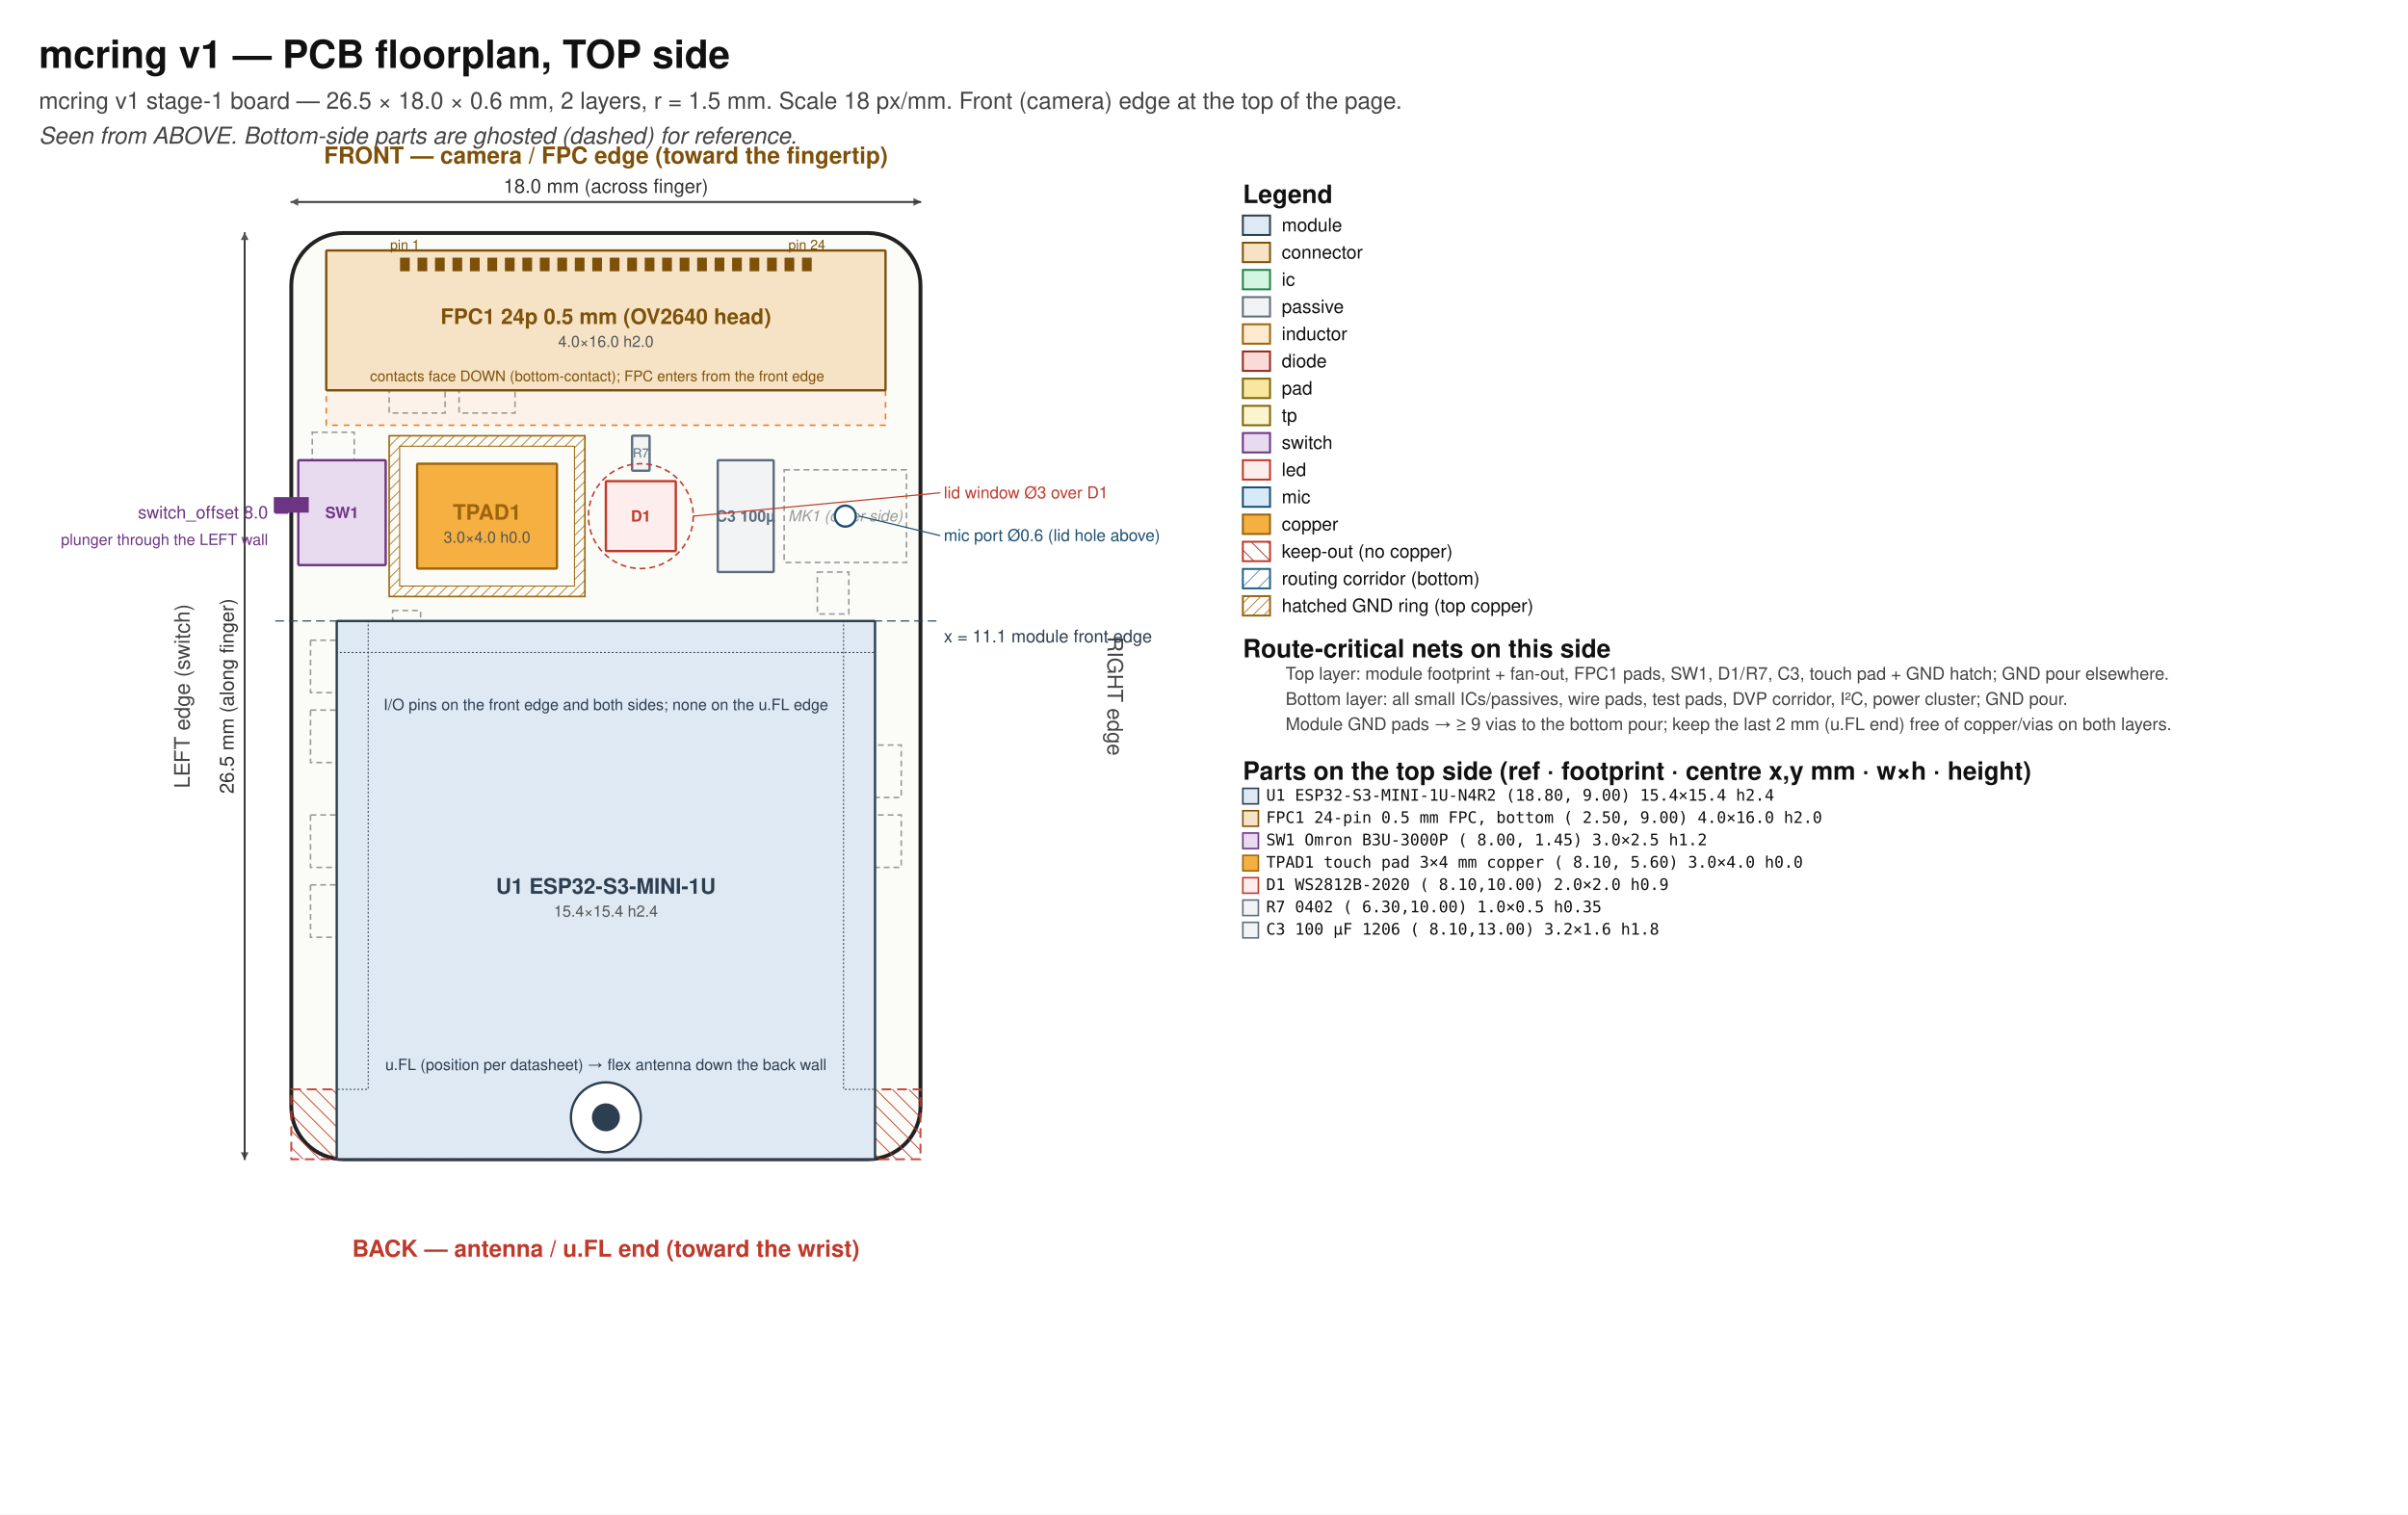
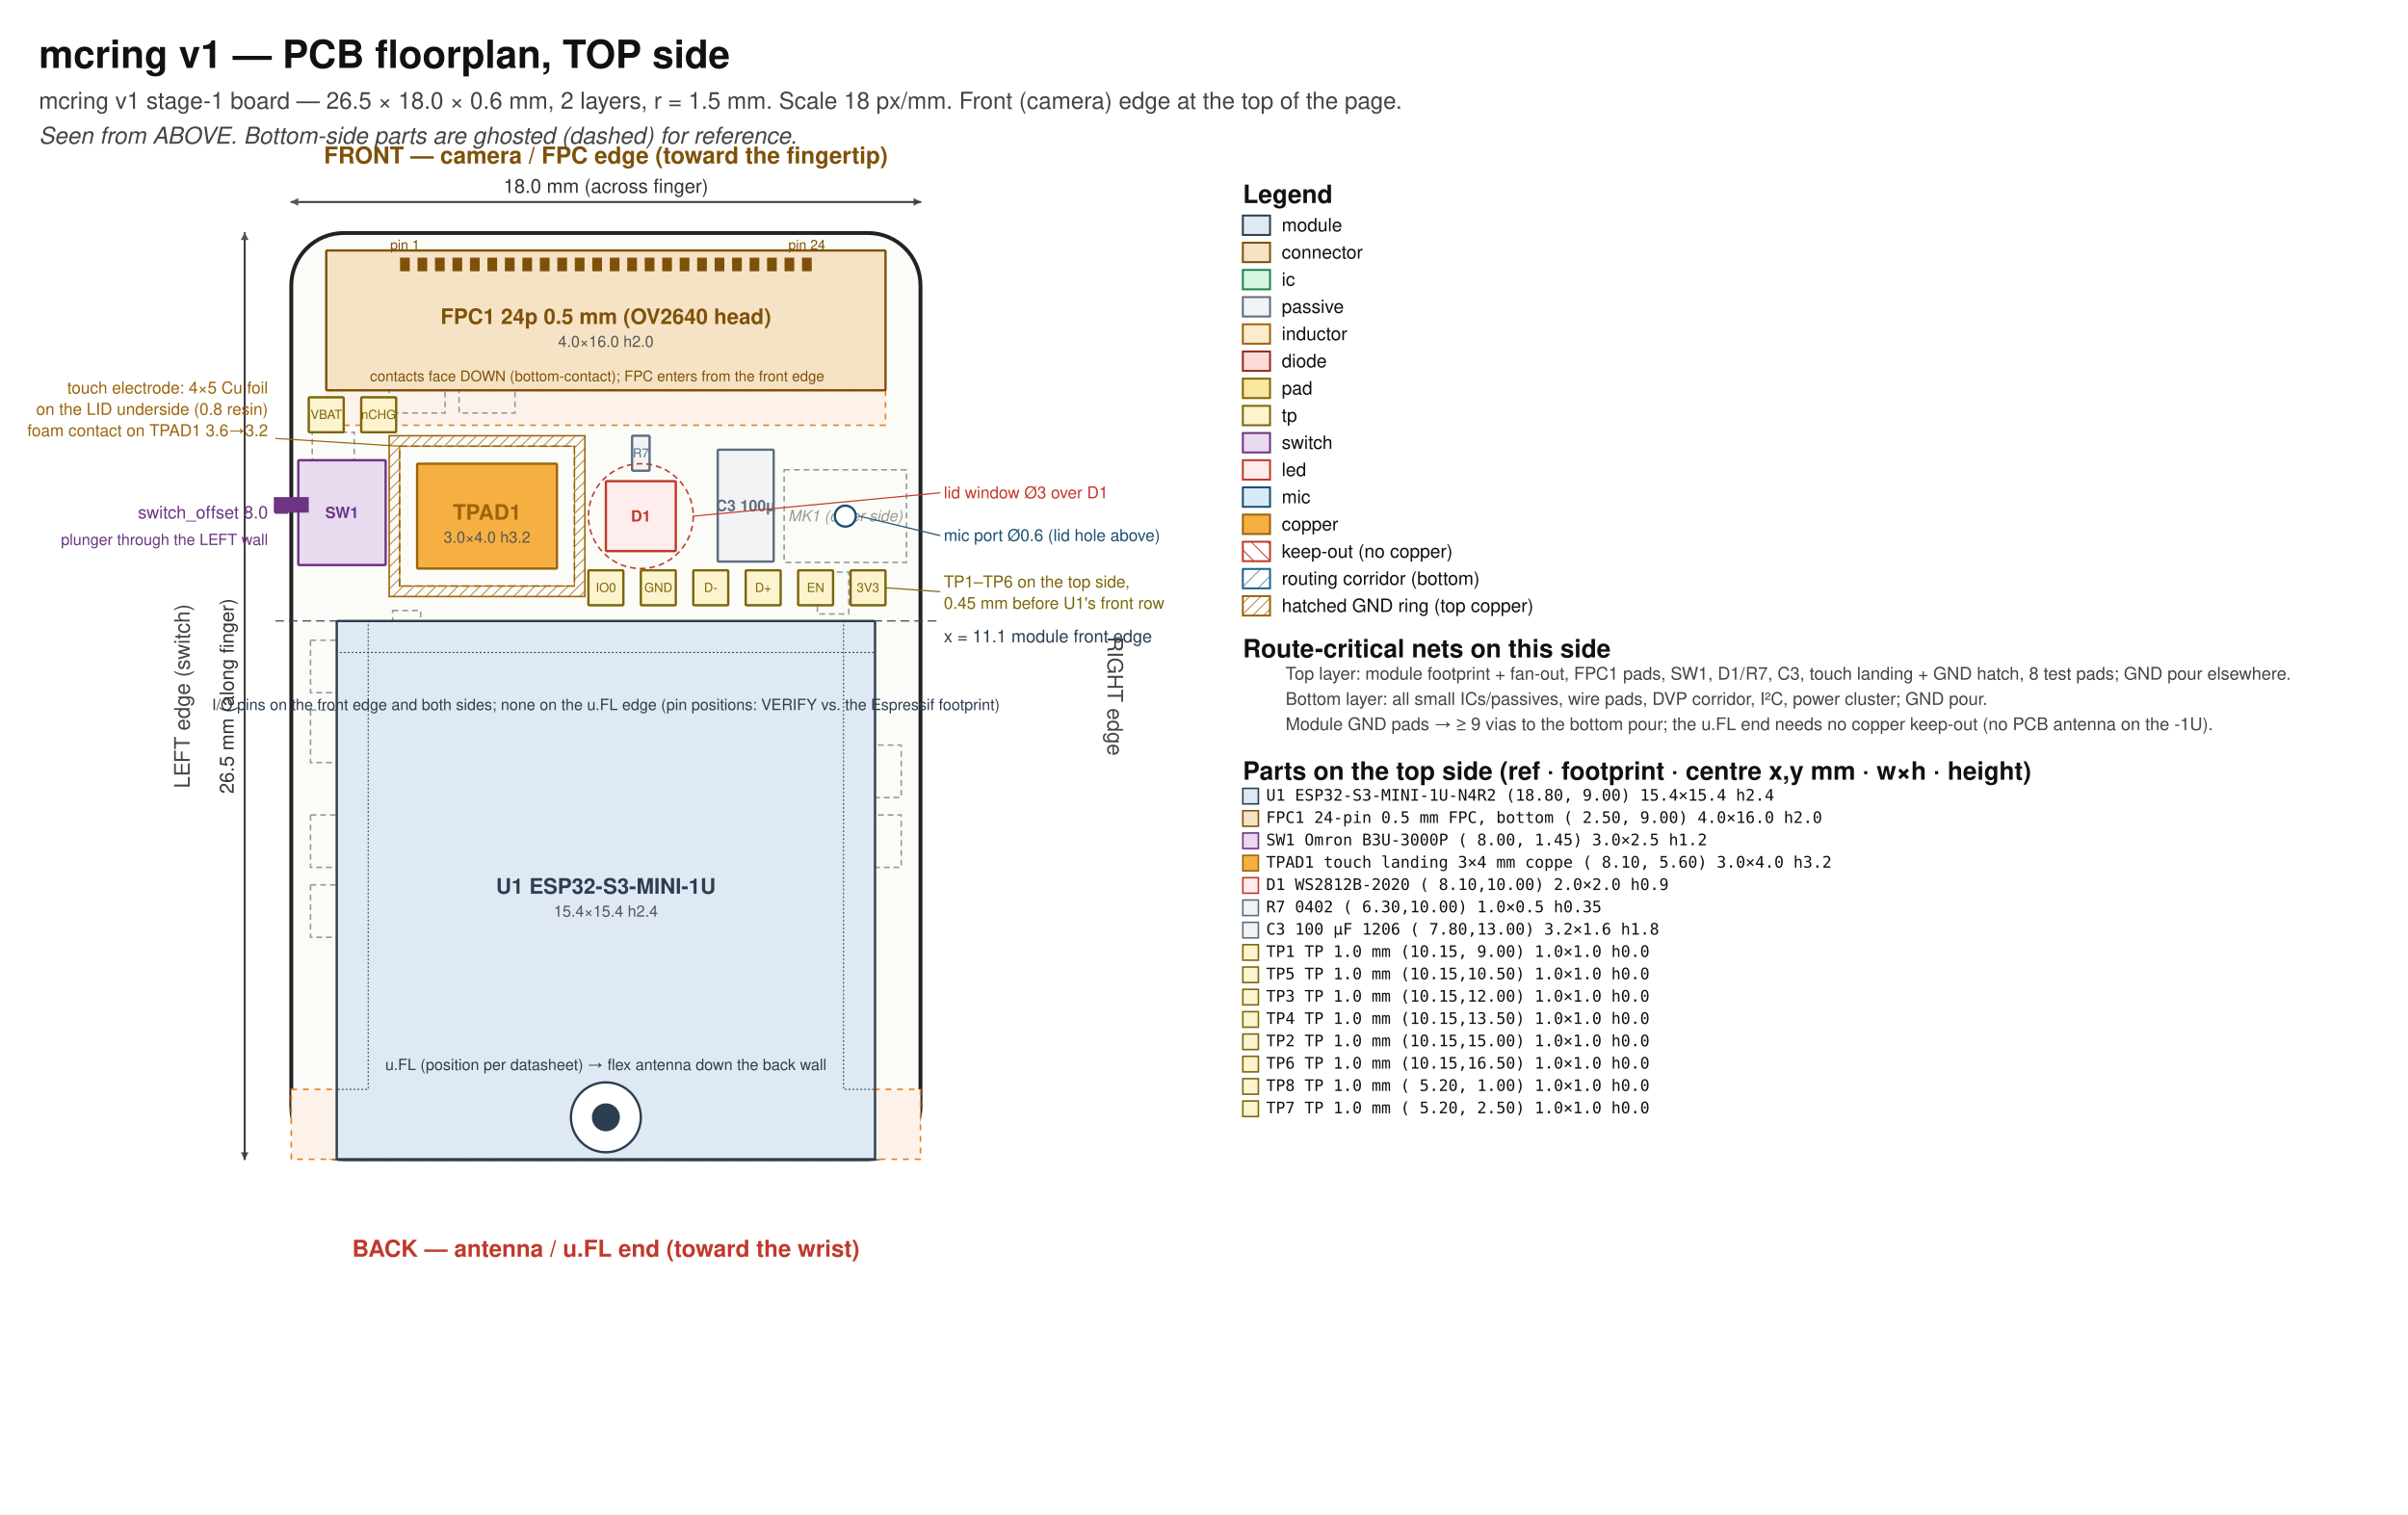
<svg xmlns="http://www.w3.org/2000/svg" width="1240" height="780" viewBox="0 0 1240 780">
  <defs>
    <marker id="dim" viewBox="0 0 10 10" refX="9" refY="5" markerWidth="5" markerHeight="5" orient="auto-start-reverse">
      <path d="M 0 0 L 10 5 L 0 10 z" fill="#555" />
    </marker>
    <marker id="net" viewBox="0 0 10 10" refX="9" refY="5" markerWidth="6" markerHeight="6" orient="auto-start-reverse">
      <path d="M 0 0 L 10 5 L 0 10 z" fill="#333" />
    </marker>
    <pattern id="gndhatch" patternUnits="userSpaceOnUse" width="4" height="4" patternTransform="rotate(45)">
      <line x1="0" y1="0" x2="0" y2="4" stroke="#9c640c" stroke-width="0.7" />
    </pattern>
    <pattern id="keep" patternUnits="userSpaceOnUse" width="6" height="6" patternTransform="rotate(-45)">
      <line x1="0" y1="0" x2="0" y2="6" stroke="#c0392b" stroke-width="0.9" />
    </pattern>
    <pattern id="corr" patternUnits="userSpaceOnUse" width="6" height="6" patternTransform="rotate(45)">
      <line x1="0" y1="0" x2="0" y2="6" stroke="#1f618d" stroke-width="0.6" />
    </pattern>
  </defs>
  <rect x="0" y="0" width="1240" height="780" fill="#ffffff" />
  <text x="20.00" y="28.00" font-family="Helvetica, Arial, 'DejaVu Sans', sans-serif" font-size="20" fill="#111" text-anchor="start" font-weight="bold" dominant-baseline="middle">mcring v1 — PCB floorplan, TOP side</text>
  <text x="20.00" y="52.00" font-family="Helvetica, Arial, 'DejaVu Sans', sans-serif" font-size="12" fill="#444" text-anchor="start" font-weight="normal" dominant-baseline="middle">mcring v1 stage-1 board — 26.5 × 18.0 × 0.6 mm, 2 layers, r = 1.5 mm.  Scale 18 px/mm.  Front (camera) edge at the top of the page.</text>
  <text x="20.00" y="70.00" font-family="Helvetica, Arial, 'DejaVu Sans', sans-serif" font-size="12" fill="#444" text-anchor="start" font-weight="normal" dominant-baseline="middle" font-style="italic">Seen from ABOVE. Bottom-side parts are ghosted (dashed) for reference.</text>
  <path d="M 177.00 120.00 H 447.00 A 27.0 27.0 0 0 1 474.00 147.00 V 570.00 A 27.0 27.0 0 0 1 447.00 597.00 H 177.00 A 27.0 27.0 0 0 1 150.00 570.00 V 147.00 A 27.0 27.0 0 0 1 177.00 120.00 Z" fill="#fbfcf7" stroke="#222" stroke-width="2" />
  <text x="312.00" y="80.00" font-family="Helvetica, Arial, 'DejaVu Sans', sans-serif" font-size="12" fill="#7e5109" text-anchor="middle" font-weight="bold" dominant-baseline="middle">FRONT — camera / FPC edge (toward the fingertip)</text>
  <text x="312.00" y="643.00" font-family="Helvetica, Arial, 'DejaVu Sans', sans-serif" font-size="12" fill="#c0392b" text-anchor="middle" font-weight="bold" dominant-baseline="middle">BACK — antenna / u.FL end (toward the wrist)</text>
  <text x="94.00" y="358.50" font-family="Helvetica, Arial, 'DejaVu Sans', sans-serif" font-size="11" fill="#444" text-anchor="middle" font-weight="normal" dominant-baseline="middle" transform="rotate(-90.0 94.00 358.50)">LEFT edge (switch)</text>
  <text x="574.00" y="358.50" font-family="Helvetica, Arial, 'DejaVu Sans', sans-serif" font-size="11" fill="#444" text-anchor="middle" font-weight="normal" dominant-baseline="middle" transform="rotate(90.0 574.00 358.50)">RIGHT edge</text>
  <line x1="150.00" y1="104.00" x2="474.00" y2="104.00" stroke="#333" stroke-width="0.8" stroke-linecap="round" marker-end="url(#dim)" />
  <line x1="474.00" y1="104.00" x2="150.00" y2="104.00" stroke="#333" stroke-width="0.8" stroke-linecap="round" marker-end="url(#dim)" />
  <text x="312.00" y="96.00" font-family="Helvetica, Arial, 'DejaVu Sans', sans-serif" font-size="10" fill="#333" text-anchor="middle" font-weight="normal" dominant-baseline="middle">18.0 mm (across finger)</text>
  <line x1="126.00" y1="120.00" x2="126.00" y2="597.00" stroke="#333" stroke-width="0.8" stroke-linecap="round" marker-end="url(#dim)" />
  <line x1="126.00" y1="597.00" x2="126.00" y2="120.00" stroke="#333" stroke-width="0.8" stroke-linecap="round" marker-end="url(#dim)" />
  <text x="117.00" y="358.50" font-family="Helvetica, Arial, 'DejaVu Sans', sans-serif" font-size="10" fill="#333" text-anchor="middle" font-weight="normal" dominant-baseline="middle" transform="rotate(-90.0 117.00 358.50)">26.5 mm (along finger)</text>
  <line x1="142.00" y1="319.80" x2="482.00" y2="319.80" stroke="#2c3e50" stroke-width="0.6" stroke-linecap="round" stroke-dasharray="4 3" />
  <text x="486.00" y="327.80" font-family="Helvetica, Arial, 'DejaVu Sans', sans-serif" font-size="9" fill="#2c3e50" text-anchor="start" font-weight="normal" dominant-baseline="middle">x = 11.1 module front edge</text>
  <line x1="142.00" y1="264.00" x2="148.00" y2="264.00" stroke="#6c3483" stroke-width="1.2" stroke-linecap="round" />
  <text x="138.00" y="264.00" font-family="Helvetica, Arial, 'DejaVu Sans', sans-serif" font-size="9" fill="#6c3483" text-anchor="end" font-weight="normal" dominant-baseline="middle">switch_offset 8.0</text>
-   <rect x="150.00" y="561.00" width="324.00" height="36.00" rx="0.00" fill="url(#keep)" stroke="#c0392b" stroke-width="1.0" stroke-dasharray="5 3" opacity="0.9" />
+   <rect x="150.00" y="561.00" width="324.00" height="36.00" rx="0.00" fill="#fdf2e9" stroke="#e67e22" stroke-width="0.8" stroke-dasharray="3 3" />
  <rect x="168.00" y="201.00" width="288.00" height="18.00" rx="0.00" fill="#fdf2e9" stroke="#e67e22" stroke-width="0.8" stroke-dasharray="3 3" />
  <rect x="200.40" y="224.40" width="100.80" height="82.80" rx="0.00" fill="url(#gndhatch)" stroke="#9c640c" stroke-width="0.8" />
  <rect x="205.80" y="229.80" width="90.00" height="72.00" rx="0.00" fill="#fbfcf7" stroke="#9c640c" stroke-width="0.5" />
  <rect x="200.40" y="160.50" width="28.80" height="52.20" rx="0.00" fill="none" stroke="#999" stroke-width="0.8" stroke-dasharray="3 2" />
  <rect x="236.40" y="160.50" width="28.80" height="52.20" rx="0.00" fill="none" stroke="#999" stroke-width="0.8" stroke-dasharray="3 2" />
  <rect x="275.10" y="166.80" width="16.20" height="21.60" rx="0.00" fill="none" stroke="#999" stroke-width="0.8" stroke-dasharray="3 2" />
  <rect x="160.80" y="222.60" width="21.60" height="21.60" rx="0.00" fill="none" stroke="#999" stroke-width="0.8" stroke-dasharray="3 2" />
  <rect x="160.80" y="258.60" width="21.60" height="21.60" rx="0.00" fill="none" stroke="#999" stroke-width="0.8" stroke-dasharray="3 2" />
  <rect x="403.80" y="241.95" width="63.00" height="47.70" rx="0.00" fill="none" stroke="#999" stroke-width="0.8" stroke-dasharray="3 2" />
  <text x="435.30" y="265.80" font-family="Helvetica, Arial, 'DejaVu Sans', sans-serif" font-size="8" fill="#999" text-anchor="middle" font-weight="normal" dominant-baseline="middle" font-style="italic">MK1 (other side)</text>
  <rect x="420.90" y="294.60" width="16.20" height="21.60" rx="0.00" fill="none" stroke="#999" stroke-width="0.8" stroke-dasharray="3 2" />
  <rect x="159.90" y="329.70" width="27.00" height="27.00" rx="0.00" fill="none" stroke="#999" stroke-width="0.8" stroke-dasharray="3 2" />
  <rect x="159.90" y="365.70" width="27.00" height="27.00" rx="0.00" fill="none" stroke="#999" stroke-width="0.8" stroke-dasharray="3 2" />
  <rect x="159.90" y="419.70" width="27.00" height="27.00" rx="0.00" fill="none" stroke="#999" stroke-width="0.8" stroke-dasharray="3 2" />
  <rect x="159.90" y="455.70" width="27.00" height="27.00" rx="0.00" fill="none" stroke="#999" stroke-width="0.8" stroke-dasharray="3 2" />
  <rect x="202.20" y="314.40" width="14.40" height="28.80" rx="0.00" fill="none" stroke="#999" stroke-width="0.8" stroke-dasharray="3 2" />
  <rect x="195.00" y="348.60" width="28.80" height="36.00" rx="0.00" fill="none" stroke="#999" stroke-width="0.8" stroke-dasharray="3 2" />
  <rect x="202.20" y="390.00" width="14.40" height="28.80" rx="0.00" fill="none" stroke="#999" stroke-width="0.8" stroke-dasharray="3 2" />
  <rect x="195.00" y="440.40" width="14.40" height="21.60" rx="0.00" fill="none" stroke="#999" stroke-width="0.8" stroke-dasharray="3 2" />
+   <rect x="216.60" y="440.40" width="14.40" height="21.60" rx="0.00" fill="none" stroke="#999" stroke-width="0.8" stroke-dasharray="3 2" />
  <rect x="236.40" y="327.90" width="28.80" height="37.80" rx="0.00" fill="none" stroke="#999" stroke-width="0.8" stroke-dasharray="3 2" />
  <rect x="237.30" y="404.40" width="16.20" height="28.80" rx="0.00" fill="none" stroke="#999" stroke-width="0.8" stroke-dasharray="3 2" />
  <rect x="303.00" y="356.70" width="28.80" height="52.20" rx="0.00" fill="none" stroke="#999" stroke-width="0.8" stroke-dasharray="3 2" />
  <rect x="340.80" y="364.80" width="21.60" height="21.60" rx="0.00" fill="none" stroke="#999" stroke-width="0.8" stroke-dasharray="3 2" />
  <rect x="340.80" y="393.60" width="21.60" height="21.60" rx="0.00" fill="none" stroke="#999" stroke-width="0.8" stroke-dasharray="3 2" />
  <rect x="367.80" y="384.60" width="54.00" height="54.00" rx="0.00" fill="none" stroke="#999" stroke-width="0.8" stroke-dasharray="3 2" />
  <text x="394.80" y="411.60" font-family="Helvetica, Arial, 'DejaVu Sans', sans-serif" font-size="8" fill="#999" text-anchor="middle" font-weight="normal" dominant-baseline="middle" font-style="italic">U5 (other side)</text>
  <rect x="437.10" y="383.70" width="27.00" height="27.00" rx="0.00" fill="none" stroke="#999" stroke-width="0.8" stroke-dasharray="3 2" />
  <rect x="437.10" y="419.70" width="27.00" height="27.00" rx="0.00" fill="none" stroke="#999" stroke-width="0.8" stroke-dasharray="3 2" />
  <rect x="380.40" y="467.40" width="36.00" height="36.00" rx="0.00" fill="none" stroke="#999" stroke-width="0.8" stroke-dasharray="3 2" />
  <rect x="310.20" y="472.80" width="14.40" height="28.80" rx="0.00" fill="none" stroke="#999" stroke-width="0.8" stroke-dasharray="3 2" />
  <rect x="173.40" y="319.80" width="277.20" height="277.20" rx="0.50" fill="#dfe9f3" stroke="#2c3e50" stroke-width="1.2" />
  <text x="312.00" y="456.40" font-family="Helvetica, Arial, 'DejaVu Sans', sans-serif" font-size="11" fill="#2c3e50" text-anchor="middle" font-weight="bold" dominant-baseline="middle">U1  ESP32-S3-MINI-1U</text>
  <text x="312.00" y="469.40" font-family="Helvetica, Arial, 'DejaVu Sans', sans-serif" font-size="8" fill="#555" text-anchor="middle" font-weight="normal" dominant-baseline="middle">15.4×15.4  h2.4</text>
  <rect x="168.00" y="129.00" width="288.00" height="72.00" rx="0.50" fill="#f6e3c5" stroke="#7e5109" stroke-width="1.2" />
  <text x="312.00" y="163.00" font-family="Helvetica, Arial, 'DejaVu Sans', sans-serif" font-size="11" fill="#7e5109" text-anchor="middle" font-weight="bold" dominant-baseline="middle">FPC1  24p 0.5 mm  (OV2640 head)</text>
  <text x="312.00" y="176.00" font-family="Helvetica, Arial, 'DejaVu Sans', sans-serif" font-size="8" fill="#555" text-anchor="middle" font-weight="normal" dominant-baseline="middle">4.0×16.0  h2.0</text>
  <rect x="153.60" y="237.00" width="45.00" height="54.00" rx="0.50" fill="#e8daef" stroke="#6c3483" stroke-width="1.2" />
  <text x="176.10" y="264.00" font-family="Helvetica, Arial, 'DejaVu Sans', sans-serif" font-size="8" fill="#6c3483" text-anchor="middle" font-weight="bold" dominant-baseline="middle">SW1</text>
  <rect x="214.80" y="238.80" width="72.00" height="54.00" rx="0.50" fill="#f5b041" stroke="#9c640c" stroke-width="1.2" />
  <text x="250.80" y="263.80" font-family="Helvetica, Arial, 'DejaVu Sans', sans-serif" font-size="11" fill="#9c640c" text-anchor="middle" font-weight="bold" dominant-baseline="middle">TPAD1</text>
-   <text x="250.80" y="276.80" font-family="Helvetica, Arial, 'DejaVu Sans', sans-serif" font-size="8" fill="#555" text-anchor="middle" font-weight="normal" dominant-baseline="middle">3.0×4.0  h0.0</text>
+   <text x="250.80" y="276.80" font-family="Helvetica, Arial, 'DejaVu Sans', sans-serif" font-size="8" fill="#555" text-anchor="middle" font-weight="normal" dominant-baseline="middle">3.0×4.0  h3.2</text>
  <rect x="312.00" y="247.80" width="36.00" height="36.00" rx="0.50" fill="#fdedec" stroke="#c0392b" stroke-width="1.2" />
  <text x="330.00" y="265.80" font-family="Helvetica, Arial, 'DejaVu Sans', sans-serif" font-size="8" fill="#c0392b" text-anchor="middle" font-weight="bold" dominant-baseline="middle">D1</text>
  <rect x="325.50" y="224.40" width="9.00" height="18.00" rx="0.50" fill="#f2f3f4" stroke="#5d6d7e" stroke-width="1.2" />
  <text x="330.00" y="233.40" font-family="Helvetica, Arial, 'DejaVu Sans', sans-serif" font-size="6.5" fill="#5d6d7e" text-anchor="middle" font-weight="normal" dominant-baseline="middle">R7</text>
-   <rect x="369.60" y="237.00" width="28.80" height="57.60" rx="0.50" fill="#f2f3f4" stroke="#5d6d7e" stroke-width="1.2" />
-   <text x="384.00" y="265.80" font-family="Helvetica, Arial, 'DejaVu Sans', sans-serif" font-size="8" fill="#5d6d7e" text-anchor="middle" font-weight="bold" dominant-baseline="middle">C3 100µ</text>
+   <rect x="369.60" y="231.60" width="28.80" height="57.60" rx="0.50" fill="#f2f3f4" stroke="#5d6d7e" stroke-width="1.2" />
+   <text x="384.00" y="260.40" font-family="Helvetica, Arial, 'DejaVu Sans', sans-serif" font-size="8" fill="#5d6d7e" text-anchor="middle" font-weight="bold" dominant-baseline="middle">C3 100µ</text>
+   <rect x="303.00" y="293.70" width="18.00" height="18.00" rx="0.50" fill="#fcf3cf" stroke="#7d6608" stroke-width="1.2" />
+   <text x="312.00" y="302.70" font-family="Helvetica, Arial, 'DejaVu Sans', sans-serif" font-size="6.5" fill="#7d6608" text-anchor="middle" font-weight="normal" dominant-baseline="middle">IO0</text>
+   <rect x="330.00" y="293.70" width="18.00" height="18.00" rx="0.50" fill="#fcf3cf" stroke="#7d6608" stroke-width="1.2" />
+   <text x="339.00" y="302.70" font-family="Helvetica, Arial, 'DejaVu Sans', sans-serif" font-size="6.5" fill="#7d6608" text-anchor="middle" font-weight="normal" dominant-baseline="middle">GND</text>
+   <rect x="357.00" y="293.70" width="18.00" height="18.00" rx="0.50" fill="#fcf3cf" stroke="#7d6608" stroke-width="1.2" />
+   <text x="366.00" y="302.70" font-family="Helvetica, Arial, 'DejaVu Sans', sans-serif" font-size="6.5" fill="#7d6608" text-anchor="middle" font-weight="normal" dominant-baseline="middle">D-</text>
+   <rect x="384.00" y="293.70" width="18.00" height="18.00" rx="0.50" fill="#fcf3cf" stroke="#7d6608" stroke-width="1.2" />
+   <text x="393.00" y="302.70" font-family="Helvetica, Arial, 'DejaVu Sans', sans-serif" font-size="6.5" fill="#7d6608" text-anchor="middle" font-weight="normal" dominant-baseline="middle">D+</text>
+   <rect x="411.00" y="293.70" width="18.00" height="18.00" rx="0.50" fill="#fcf3cf" stroke="#7d6608" stroke-width="1.2" />
+   <text x="420.00" y="302.70" font-family="Helvetica, Arial, 'DejaVu Sans', sans-serif" font-size="6.5" fill="#7d6608" text-anchor="middle" font-weight="normal" dominant-baseline="middle">EN</text>
+   <rect x="438.00" y="293.70" width="18.00" height="18.00" rx="0.50" fill="#fcf3cf" stroke="#7d6608" stroke-width="1.2" />
+   <text x="447.00" y="302.70" font-family="Helvetica, Arial, 'DejaVu Sans', sans-serif" font-size="6.5" fill="#7d6608" text-anchor="middle" font-weight="normal" dominant-baseline="middle">3V3</text>
+   <rect x="159.00" y="204.60" width="18.00" height="18.00" rx="0.50" fill="#fcf3cf" stroke="#7d6608" stroke-width="1.2" />
+   <text x="168.00" y="213.60" font-family="Helvetica, Arial, 'DejaVu Sans', sans-serif" font-size="6.5" fill="#7d6608" text-anchor="middle" font-weight="normal" dominant-baseline="middle">VBAT</text>
+   <rect x="186.00" y="204.60" width="18.00" height="18.00" rx="0.50" fill="#fcf3cf" stroke="#7d6608" stroke-width="1.2" />
+   <text x="195.00" y="213.60" font-family="Helvetica, Arial, 'DejaVu Sans', sans-serif" font-size="6.5" fill="#7d6608" text-anchor="middle" font-weight="normal" dominant-baseline="middle">nCHG</text>
  <circle cx="312.00" cy="575.40" r="18.00" fill="#fff" stroke="#2c3e50" stroke-width="1.2" />
  <circle cx="312.00" cy="575.40" r="7.20" fill="#2c3e50" stroke="none" stroke-width="1.0" />
  <text x="312.00" y="548.40" font-family="Helvetica, Arial, 'DejaVu Sans', sans-serif" font-size="8" fill="#2c3e50" text-anchor="middle" font-weight="normal" dominant-baseline="middle">u.FL (position per datasheet) → flex antenna down the back wall</text>
  <rect x="173.40" y="319.80" width="277.20" height="16.20" rx="0.00" fill="none" stroke="#2c3e50" stroke-width="0.5" stroke-dasharray="1 1" />
  <rect x="173.40" y="319.80" width="16.20" height="241.20" rx="0.00" fill="none" stroke="#2c3e50" stroke-width="0.5" stroke-dasharray="1 1" />
  <rect x="434.40" y="319.80" width="16.20" height="241.20" rx="0.00" fill="none" stroke="#2c3e50" stroke-width="0.5" stroke-dasharray="1 1" />
-   <text x="312.00" y="363.00" font-family="Helvetica, Arial, 'DejaVu Sans', sans-serif" font-size="8" fill="#2c3e50" text-anchor="middle" font-weight="normal" dominant-baseline="middle">I/O pins on the front edge and both sides; none on the u.FL edge</text>
+   <text x="312.00" y="363.00" font-family="Helvetica, Arial, 'DejaVu Sans', sans-serif" font-size="8" fill="#2c3e50" text-anchor="middle" font-weight="normal" dominant-baseline="middle">I/O pins on the front edge and both sides; none on the u.FL edge (pin positions: VERIFY vs. the Espressif footprint)</text>
  <rect x="206.00" y="132.70" width="5.00" height="7.00" rx="0.00" fill="#7e5109" stroke="none" stroke-width="1.0" />
  <rect x="215.00" y="132.70" width="5.00" height="7.00" rx="0.00" fill="#7e5109" stroke="none" stroke-width="1.0" />
  <rect x="224.00" y="132.70" width="5.00" height="7.00" rx="0.00" fill="#7e5109" stroke="none" stroke-width="1.0" />
  <rect x="233.00" y="132.70" width="5.00" height="7.00" rx="0.00" fill="#7e5109" stroke="none" stroke-width="1.0" />
  <rect x="242.00" y="132.70" width="5.00" height="7.00" rx="0.00" fill="#7e5109" stroke="none" stroke-width="1.0" />
  <rect x="251.00" y="132.70" width="5.00" height="7.00" rx="0.00" fill="#7e5109" stroke="none" stroke-width="1.0" />
  <rect x="260.00" y="132.70" width="5.00" height="7.00" rx="0.00" fill="#7e5109" stroke="none" stroke-width="1.0" />
  <rect x="269.00" y="132.70" width="5.00" height="7.00" rx="0.00" fill="#7e5109" stroke="none" stroke-width="1.0" />
  <rect x="278.00" y="132.70" width="5.00" height="7.00" rx="0.00" fill="#7e5109" stroke="none" stroke-width="1.0" />
  <rect x="287.00" y="132.70" width="5.00" height="7.00" rx="0.00" fill="#7e5109" stroke="none" stroke-width="1.0" />
  <rect x="296.00" y="132.70" width="5.00" height="7.00" rx="0.00" fill="#7e5109" stroke="none" stroke-width="1.0" />
  <rect x="305.00" y="132.70" width="5.00" height="7.00" rx="0.00" fill="#7e5109" stroke="none" stroke-width="1.0" />
  <rect x="314.00" y="132.70" width="5.00" height="7.00" rx="0.00" fill="#7e5109" stroke="none" stroke-width="1.0" />
  <rect x="323.00" y="132.70" width="5.00" height="7.00" rx="0.00" fill="#7e5109" stroke="none" stroke-width="1.0" />
  <rect x="332.00" y="132.70" width="5.00" height="7.00" rx="0.00" fill="#7e5109" stroke="none" stroke-width="1.0" />
  <rect x="341.00" y="132.70" width="5.00" height="7.00" rx="0.00" fill="#7e5109" stroke="none" stroke-width="1.0" />
  <rect x="350.00" y="132.70" width="5.00" height="7.00" rx="0.00" fill="#7e5109" stroke="none" stroke-width="1.0" />
  <rect x="359.00" y="132.70" width="5.00" height="7.00" rx="0.00" fill="#7e5109" stroke="none" stroke-width="1.0" />
  <rect x="368.00" y="132.70" width="5.00" height="7.00" rx="0.00" fill="#7e5109" stroke="none" stroke-width="1.0" />
  <rect x="377.00" y="132.70" width="5.00" height="7.00" rx="0.00" fill="#7e5109" stroke="none" stroke-width="1.0" />
  <rect x="386.00" y="132.70" width="5.00" height="7.00" rx="0.00" fill="#7e5109" stroke="none" stroke-width="1.0" />
  <rect x="395.00" y="132.70" width="5.00" height="7.00" rx="0.00" fill="#7e5109" stroke="none" stroke-width="1.0" />
  <rect x="404.00" y="132.70" width="5.00" height="7.00" rx="0.00" fill="#7e5109" stroke="none" stroke-width="1.0" />
  <rect x="413.00" y="132.70" width="5.00" height="7.00" rx="0.00" fill="#7e5109" stroke="none" stroke-width="1.0" />
  <text x="208.50" y="126.20" font-family="Helvetica, Arial, 'DejaVu Sans', sans-serif" font-size="7" fill="#7e5109" text-anchor="middle" font-weight="normal" dominant-baseline="middle">pin 1</text>
  <text x="415.50" y="126.20" font-family="Helvetica, Arial, 'DejaVu Sans', sans-serif" font-size="7" fill="#7e5109" text-anchor="middle" font-weight="normal" dominant-baseline="middle">pin 24</text>
  <text x="307.50" y="193.80" font-family="Helvetica, Arial, 'DejaVu Sans', sans-serif" font-size="7.5" fill="#7e5109" text-anchor="middle" font-weight="normal" dominant-baseline="middle">contacts face DOWN (bottom-contact); FPC enters from the front edge</text>
  <circle cx="330.00" cy="265.80" r="27.00" fill="none" stroke="#c0392b" stroke-width="0.8" stroke-dasharray="3 2" />
  <line x1="357.00" y1="265.80" x2="484.00" y2="253.80" stroke="#c0392b" stroke-width="0.6" stroke-linecap="round" />
  <text x="486.00" y="253.80" font-family="Helvetica, Arial, 'DejaVu Sans', sans-serif" font-size="8.5" fill="#c0392b" text-anchor="start" font-weight="normal" dominant-baseline="middle">lid window Ø3 over D1</text>
  <polygon points="141.00,264.00 159.00,264.00 159.00,256.00 141.00,256.00" fill="#6c3483" stroke="none" stroke-width="1.0" />
  <text x="138.00" y="278.00" font-family="Helvetica, Arial, 'DejaVu Sans', sans-serif" font-size="8" fill="#6c3483" text-anchor="end" font-weight="normal" dominant-baseline="middle">plunger through the LEFT wall</text>
+   <rect x="205.80" y="229.80" width="90.00" height="72.00" rx="0.00" fill="none" stroke="#9c640c" stroke-width="0.8" stroke-dasharray="4 2" />
+   <line x1="205.80" y1="229.80" x2="142.00" y2="225.80" stroke="#9c640c" stroke-width="0.6" stroke-linecap="round" />
+   <text x="138.00" y="199.80" font-family="Helvetica, Arial, 'DejaVu Sans', sans-serif" font-size="8.5" fill="#9c640c" text-anchor="end" font-weight="normal" dominant-baseline="middle">touch electrode: 4×5 Cu foil</text>
+   <text x="138.00" y="210.80" font-family="Helvetica, Arial, 'DejaVu Sans', sans-serif" font-size="8.5" fill="#9c640c" text-anchor="end" font-weight="normal" dominant-baseline="middle">on the LID underside (0.8 resin)</text>
+   <text x="138.00" y="221.80" font-family="Helvetica, Arial, 'DejaVu Sans', sans-serif" font-size="8.5" fill="#9c640c" text-anchor="end" font-weight="normal" dominant-baseline="middle">foam contact on TPAD1 3.6→3.2</text>
+   <line x1="456.00" y1="302.70" x2="484.00" y2="304.70" stroke="#7d6608" stroke-width="0.6" stroke-linecap="round" />
+   <text x="486.00" y="299.70" font-family="Helvetica, Arial, 'DejaVu Sans', sans-serif" font-size="8.5" fill="#7d6608" text-anchor="start" font-weight="normal" dominant-baseline="middle">TP1–TP6 on the top side,</text>
+   <text x="486.00" y="310.70" font-family="Helvetica, Arial, 'DejaVu Sans', sans-serif" font-size="8.5" fill="#7d6608" text-anchor="start" font-weight="normal" dominant-baseline="middle">0.45 mm before U1's front row</text>
  <circle cx="435.30" cy="265.80" r="5.40" fill="#fff" stroke="#1b4f72" stroke-width="1.2" />
  <line x1="442.50" y1="265.80" x2="484.00" y2="275.80" stroke="#1b4f72" stroke-width="0.6" stroke-linecap="round" />
  <text x="486.00" y="275.80" font-family="Helvetica, Arial, 'DejaVu Sans', sans-serif" font-size="8.5" fill="#1b4f72" text-anchor="start" font-weight="normal" dominant-baseline="middle">mic port Ø0.6 (lid hole above)</text>
  <text x="640.00" y="100.00" font-family="Helvetica, Arial, 'DejaVu Sans', sans-serif" font-size="13" fill="#111" text-anchor="start" font-weight="bold" dominant-baseline="middle">Legend</text>
  <rect x="640.00" y="111.00" width="14.00" height="10.00" rx="0.00" fill="#dfe9f3" stroke="#2c3e50" stroke-width="1" />
  <text x="660.00" y="116.00" font-family="Helvetica, Arial, 'DejaVu Sans', sans-serif" font-size="9.5" fill="#111" text-anchor="start" font-weight="normal" dominant-baseline="middle">module</text>
  <rect x="640.00" y="125.00" width="14.00" height="10.00" rx="0.00" fill="#f6e3c5" stroke="#7e5109" stroke-width="1" />
  <text x="660.00" y="130.00" font-family="Helvetica, Arial, 'DejaVu Sans', sans-serif" font-size="9.5" fill="#111" text-anchor="start" font-weight="normal" dominant-baseline="middle">connector</text>
  <rect x="640.00" y="139.00" width="14.00" height="10.00" rx="0.00" fill="#d5f5e3" stroke="#1e8449" stroke-width="1" />
  <text x="660.00" y="144.00" font-family="Helvetica, Arial, 'DejaVu Sans', sans-serif" font-size="9.5" fill="#111" text-anchor="start" font-weight="normal" dominant-baseline="middle">ic</text>
  <rect x="640.00" y="153.00" width="14.00" height="10.00" rx="0.00" fill="#f2f3f4" stroke="#5d6d7e" stroke-width="1" />
  <text x="660.00" y="158.00" font-family="Helvetica, Arial, 'DejaVu Sans', sans-serif" font-size="9.5" fill="#111" text-anchor="start" font-weight="normal" dominant-baseline="middle">passive</text>
  <rect x="640.00" y="167.00" width="14.00" height="10.00" rx="0.00" fill="#fdebd0" stroke="#9c640c" stroke-width="1" />
  <text x="660.00" y="172.00" font-family="Helvetica, Arial, 'DejaVu Sans', sans-serif" font-size="9.5" fill="#111" text-anchor="start" font-weight="normal" dominant-baseline="middle">inductor</text>
  <rect x="640.00" y="181.00" width="14.00" height="10.00" rx="0.00" fill="#fadbd8" stroke="#922b21" stroke-width="1" />
  <text x="660.00" y="186.00" font-family="Helvetica, Arial, 'DejaVu Sans', sans-serif" font-size="9.5" fill="#111" text-anchor="start" font-weight="normal" dominant-baseline="middle">diode</text>
  <rect x="640.00" y="195.00" width="14.00" height="10.00" rx="0.00" fill="#f9e79f" stroke="#7d6608" stroke-width="1" />
  <text x="660.00" y="200.00" font-family="Helvetica, Arial, 'DejaVu Sans', sans-serif" font-size="9.5" fill="#111" text-anchor="start" font-weight="normal" dominant-baseline="middle">pad</text>
  <rect x="640.00" y="209.00" width="14.00" height="10.00" rx="0.00" fill="#fcf3cf" stroke="#7d6608" stroke-width="1" />
  <text x="660.00" y="214.00" font-family="Helvetica, Arial, 'DejaVu Sans', sans-serif" font-size="9.5" fill="#111" text-anchor="start" font-weight="normal" dominant-baseline="middle">tp</text>
  <rect x="640.00" y="223.00" width="14.00" height="10.00" rx="0.00" fill="#e8daef" stroke="#6c3483" stroke-width="1" />
  <text x="660.00" y="228.00" font-family="Helvetica, Arial, 'DejaVu Sans', sans-serif" font-size="9.5" fill="#111" text-anchor="start" font-weight="normal" dominant-baseline="middle">switch</text>
  <rect x="640.00" y="237.00" width="14.00" height="10.00" rx="0.00" fill="#fdedec" stroke="#c0392b" stroke-width="1" />
  <text x="660.00" y="242.00" font-family="Helvetica, Arial, 'DejaVu Sans', sans-serif" font-size="9.5" fill="#111" text-anchor="start" font-weight="normal" dominant-baseline="middle">led</text>
  <rect x="640.00" y="251.00" width="14.00" height="10.00" rx="0.00" fill="#d6eaf8" stroke="#1b4f72" stroke-width="1" />
  <text x="660.00" y="256.00" font-family="Helvetica, Arial, 'DejaVu Sans', sans-serif" font-size="9.5" fill="#111" text-anchor="start" font-weight="normal" dominant-baseline="middle">mic</text>
  <rect x="640.00" y="265.00" width="14.00" height="10.00" rx="0.00" fill="#f5b041" stroke="#9c640c" stroke-width="1" />
  <text x="660.00" y="270.00" font-family="Helvetica, Arial, 'DejaVu Sans', sans-serif" font-size="9.5" fill="#111" text-anchor="start" font-weight="normal" dominant-baseline="middle">copper</text>
  <rect x="640.00" y="279.00" width="14.00" height="10.00" rx="0.00" fill="url(#keep)" stroke="#c0392b" stroke-width="1" />
  <text x="660.00" y="284.00" font-family="Helvetica, Arial, 'DejaVu Sans', sans-serif" font-size="9.5" fill="#111" text-anchor="start" font-weight="normal" dominant-baseline="middle">keep-out (no copper)</text>
  <rect x="640.00" y="293.00" width="14.00" height="10.00" rx="0.00" fill="url(#corr)" stroke="#1f618d" stroke-width="1" />
  <text x="660.00" y="298.00" font-family="Helvetica, Arial, 'DejaVu Sans', sans-serif" font-size="9.5" fill="#111" text-anchor="start" font-weight="normal" dominant-baseline="middle">routing corridor (bottom)</text>
  <rect x="640.00" y="307.00" width="14.00" height="10.00" rx="0.00" fill="url(#gndhatch)" stroke="#9c640c" stroke-width="1" />
  <text x="660.00" y="312.00" font-family="Helvetica, Arial, 'DejaVu Sans', sans-serif" font-size="9.5" fill="#111" text-anchor="start" font-weight="normal" dominant-baseline="middle">hatched GND ring (top copper)</text>
  <text x="640.00" y="334.00" font-family="Helvetica, Arial, 'DejaVu Sans', sans-serif" font-size="13" fill="#111" text-anchor="start" font-weight="bold" dominant-baseline="middle">Route-critical nets on this side</text>
-   <text x="662.00" y="347.00" font-family="Helvetica, Arial, 'DejaVu Sans', sans-serif" font-size="9" fill="#444" text-anchor="start" font-weight="normal" dominant-baseline="middle">Top layer: module footprint + fan-out, FPC1 pads, SW1, D1/R7, C3, touch pad + GND hatch; GND pour elsewhere.</text>
-   <text x="662.00" y="360.00" font-family="Helvetica, Arial, 'DejaVu Sans', sans-serif" font-size="9" fill="#444" text-anchor="start" font-weight="normal" dominant-baseline="middle">Bottom layer: all small ICs/passives, wire pads, test pads, DVP corridor, I²C, power cluster; GND pour.</text>
-   <text x="662.00" y="373.00" font-family="Helvetica, Arial, 'DejaVu Sans', sans-serif" font-size="9" fill="#444" text-anchor="start" font-weight="normal" dominant-baseline="middle">Module GND pads → ≥ 9 vias to the bottom pour; keep the last 2 mm (u.FL end) free of copper/vias on both layers.</text>
+   <text x="662.00" y="347.00" font-family="Helvetica, Arial, 'DejaVu Sans', sans-serif" font-size="9" fill="#444" text-anchor="start" font-weight="normal" dominant-baseline="middle">Top layer: module footprint + fan-out, FPC1 pads, SW1, D1/R7, C3, touch landing + GND hatch, 8 test pads; GND pour elsewhere.</text>
+   <text x="662.00" y="360.00" font-family="Helvetica, Arial, 'DejaVu Sans', sans-serif" font-size="9" fill="#444" text-anchor="start" font-weight="normal" dominant-baseline="middle">Bottom layer: all small ICs/passives, wire pads, DVP corridor, I²C, power cluster; GND pour.</text>
+   <text x="662.00" y="373.00" font-family="Helvetica, Arial, 'DejaVu Sans', sans-serif" font-size="9" fill="#444" text-anchor="start" font-weight="normal" dominant-baseline="middle">Module GND pads → ≥ 9 vias to the bottom pour; the u.FL end needs no copper keep-out (no PCB antenna on the -1U).</text>
  <text x="640.00" y="397.00" font-family="Helvetica, Arial, 'DejaVu Sans', sans-serif" font-size="13" fill="#111" text-anchor="start" font-weight="bold" dominant-baseline="middle">Parts on the top side  (ref · footprint · centre x,y mm · w×h · height)</text>
  <rect x="640.00" y="406.00" width="8.00" height="8.00" rx="0.00" fill="#dfe9f3" stroke="#2c3e50" stroke-width="0.8" />
  <text x="652.00" y="410.00" font-family="Menlo, Consolas, 'DejaVu Sans Mono', monospace" font-size="8.2" fill="#111" text-anchor="start" font-weight="normal" dominant-baseline="middle">U1     ESP32-S3-MINI-1U-N4R2      (18.80, 9.00) 15.4×15.4 h2.4</text>
  <rect x="640.00" y="417.50" width="8.00" height="8.00" rx="0.00" fill="#f6e3c5" stroke="#7e5109" stroke-width="0.8" />
  <text x="652.00" y="421.50" font-family="Menlo, Consolas, 'DejaVu Sans Mono', monospace" font-size="8.2" fill="#111" text-anchor="start" font-weight="normal" dominant-baseline="middle">FPC1   24-pin 0.5 mm FPC, bottom  ( 2.50, 9.00) 4.0×16.0 h2.0</text>
  <rect x="640.00" y="429.00" width="8.00" height="8.00" rx="0.00" fill="#e8daef" stroke="#6c3483" stroke-width="0.8" />
  <text x="652.00" y="433.00" font-family="Menlo, Consolas, 'DejaVu Sans Mono', monospace" font-size="8.2" fill="#111" text-anchor="start" font-weight="normal" dominant-baseline="middle">SW1    Omron B3U-3000P            ( 8.00, 1.45) 3.0×2.5 h1.2</text>
  <rect x="640.00" y="440.50" width="8.00" height="8.00" rx="0.00" fill="#f5b041" stroke="#9c640c" stroke-width="0.8" />
-   <text x="652.00" y="444.50" font-family="Menlo, Consolas, 'DejaVu Sans Mono', monospace" font-size="8.2" fill="#111" text-anchor="start" font-weight="normal" dominant-baseline="middle">TPAD1  touch pad 3×4 mm copper    ( 8.10, 5.60) 3.0×4.0 h0.0</text>
+   <text x="652.00" y="444.50" font-family="Menlo, Consolas, 'DejaVu Sans Mono', monospace" font-size="8.2" fill="#111" text-anchor="start" font-weight="normal" dominant-baseline="middle">TPAD1  touch landing 3×4 mm coppe ( 8.10, 5.60) 3.0×4.0 h3.2</text>
  <rect x="640.00" y="452.00" width="8.00" height="8.00" rx="0.00" fill="#fdedec" stroke="#c0392b" stroke-width="0.8" />
  <text x="652.00" y="456.00" font-family="Menlo, Consolas, 'DejaVu Sans Mono', monospace" font-size="8.2" fill="#111" text-anchor="start" font-weight="normal" dominant-baseline="middle">D1     WS2812B-2020               ( 8.10,10.00) 2.0×2.0 h0.9</text>
  <rect x="640.00" y="463.50" width="8.00" height="8.00" rx="0.00" fill="#f2f3f4" stroke="#5d6d7e" stroke-width="0.8" />
  <text x="652.00" y="467.50" font-family="Menlo, Consolas, 'DejaVu Sans Mono', monospace" font-size="8.2" fill="#111" text-anchor="start" font-weight="normal" dominant-baseline="middle">R7     0402                       ( 6.30,10.00) 1.0×0.5 h0.35</text>
  <rect x="640.00" y="475.00" width="8.00" height="8.00" rx="0.00" fill="#f2f3f4" stroke="#5d6d7e" stroke-width="0.8" />
-   <text x="652.00" y="479.00" font-family="Menlo, Consolas, 'DejaVu Sans Mono', monospace" font-size="8.2" fill="#111" text-anchor="start" font-weight="normal" dominant-baseline="middle">C3     100 µF 1206                ( 8.10,13.00) 3.2×1.6 h1.8</text>
+   <text x="652.00" y="479.00" font-family="Menlo, Consolas, 'DejaVu Sans Mono', monospace" font-size="8.2" fill="#111" text-anchor="start" font-weight="normal" dominant-baseline="middle">C3     100 µF 1206                ( 7.80,13.00) 3.2×1.6 h1.8</text>
+   <rect x="640.00" y="486.50" width="8.00" height="8.00" rx="0.00" fill="#fcf3cf" stroke="#7d6608" stroke-width="0.8" />
+   <text x="652.00" y="490.50" font-family="Menlo, Consolas, 'DejaVu Sans Mono', monospace" font-size="8.2" fill="#111" text-anchor="start" font-weight="normal" dominant-baseline="middle">TP1    TP 1.0 mm                  (10.15, 9.00) 1.0×1.0 h0.0</text>
+   <rect x="640.00" y="498.00" width="8.00" height="8.00" rx="0.00" fill="#fcf3cf" stroke="#7d6608" stroke-width="0.8" />
+   <text x="652.00" y="502.00" font-family="Menlo, Consolas, 'DejaVu Sans Mono', monospace" font-size="8.2" fill="#111" text-anchor="start" font-weight="normal" dominant-baseline="middle">TP5    TP 1.0 mm                  (10.15,10.50) 1.0×1.0 h0.0</text>
+   <rect x="640.00" y="509.50" width="8.00" height="8.00" rx="0.00" fill="#fcf3cf" stroke="#7d6608" stroke-width="0.8" />
+   <text x="652.00" y="513.50" font-family="Menlo, Consolas, 'DejaVu Sans Mono', monospace" font-size="8.2" fill="#111" text-anchor="start" font-weight="normal" dominant-baseline="middle">TP3    TP 1.0 mm                  (10.15,12.00) 1.0×1.0 h0.0</text>
+   <rect x="640.00" y="521.00" width="8.00" height="8.00" rx="0.00" fill="#fcf3cf" stroke="#7d6608" stroke-width="0.8" />
+   <text x="652.00" y="525.00" font-family="Menlo, Consolas, 'DejaVu Sans Mono', monospace" font-size="8.2" fill="#111" text-anchor="start" font-weight="normal" dominant-baseline="middle">TP4    TP 1.0 mm                  (10.15,13.50) 1.0×1.0 h0.0</text>
+   <rect x="640.00" y="532.50" width="8.00" height="8.00" rx="0.00" fill="#fcf3cf" stroke="#7d6608" stroke-width="0.8" />
+   <text x="652.00" y="536.50" font-family="Menlo, Consolas, 'DejaVu Sans Mono', monospace" font-size="8.2" fill="#111" text-anchor="start" font-weight="normal" dominant-baseline="middle">TP2    TP 1.0 mm                  (10.15,15.00) 1.0×1.0 h0.0</text>
+   <rect x="640.00" y="544.00" width="8.00" height="8.00" rx="0.00" fill="#fcf3cf" stroke="#7d6608" stroke-width="0.8" />
+   <text x="652.00" y="548.00" font-family="Menlo, Consolas, 'DejaVu Sans Mono', monospace" font-size="8.2" fill="#111" text-anchor="start" font-weight="normal" dominant-baseline="middle">TP6    TP 1.0 mm                  (10.15,16.50) 1.0×1.0 h0.0</text>
+   <rect x="640.00" y="555.50" width="8.00" height="8.00" rx="0.00" fill="#fcf3cf" stroke="#7d6608" stroke-width="0.8" />
+   <text x="652.00" y="559.50" font-family="Menlo, Consolas, 'DejaVu Sans Mono', monospace" font-size="8.2" fill="#111" text-anchor="start" font-weight="normal" dominant-baseline="middle">TP8    TP 1.0 mm                  ( 5.20, 1.00) 1.0×1.0 h0.0</text>
+   <rect x="640.00" y="567.00" width="8.00" height="8.00" rx="0.00" fill="#fcf3cf" stroke="#7d6608" stroke-width="0.8" />
+   <text x="652.00" y="571.00" font-family="Menlo, Consolas, 'DejaVu Sans Mono', monospace" font-size="8.2" fill="#111" text-anchor="start" font-weight="normal" dominant-baseline="middle">TP7    TP 1.0 mm                  ( 5.20, 2.50) 1.0×1.0 h0.0</text>
</svg>
